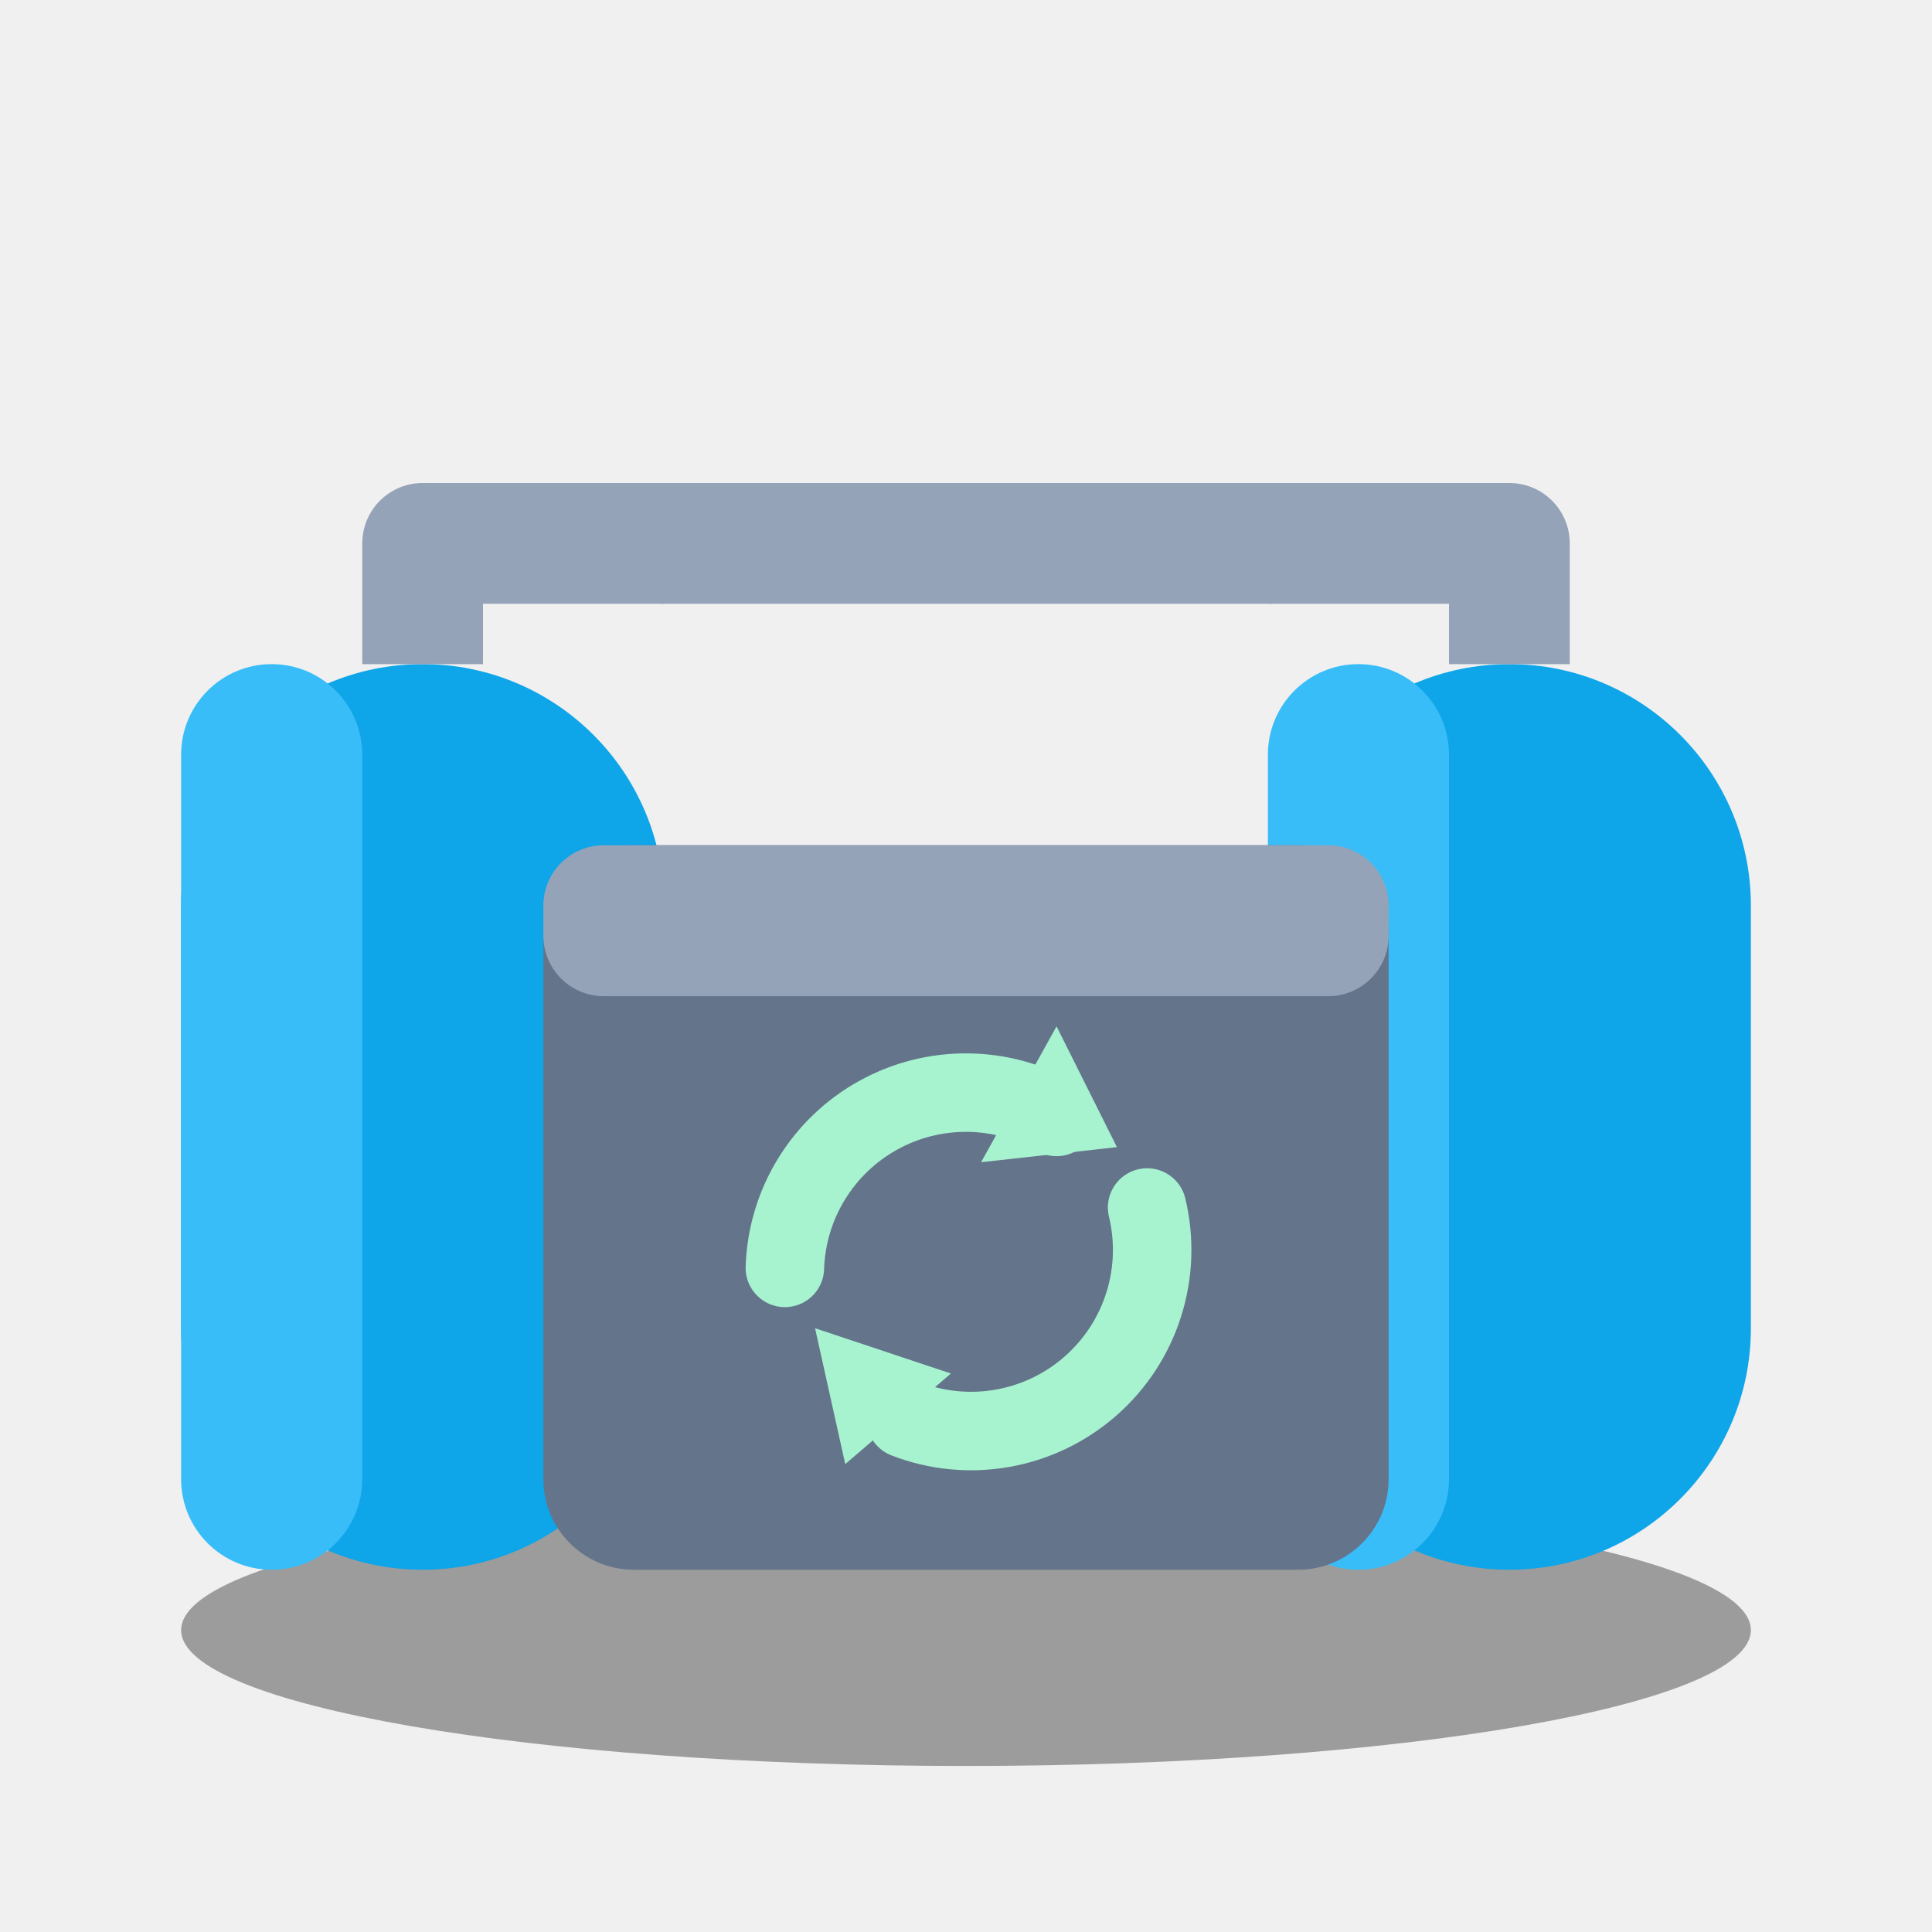
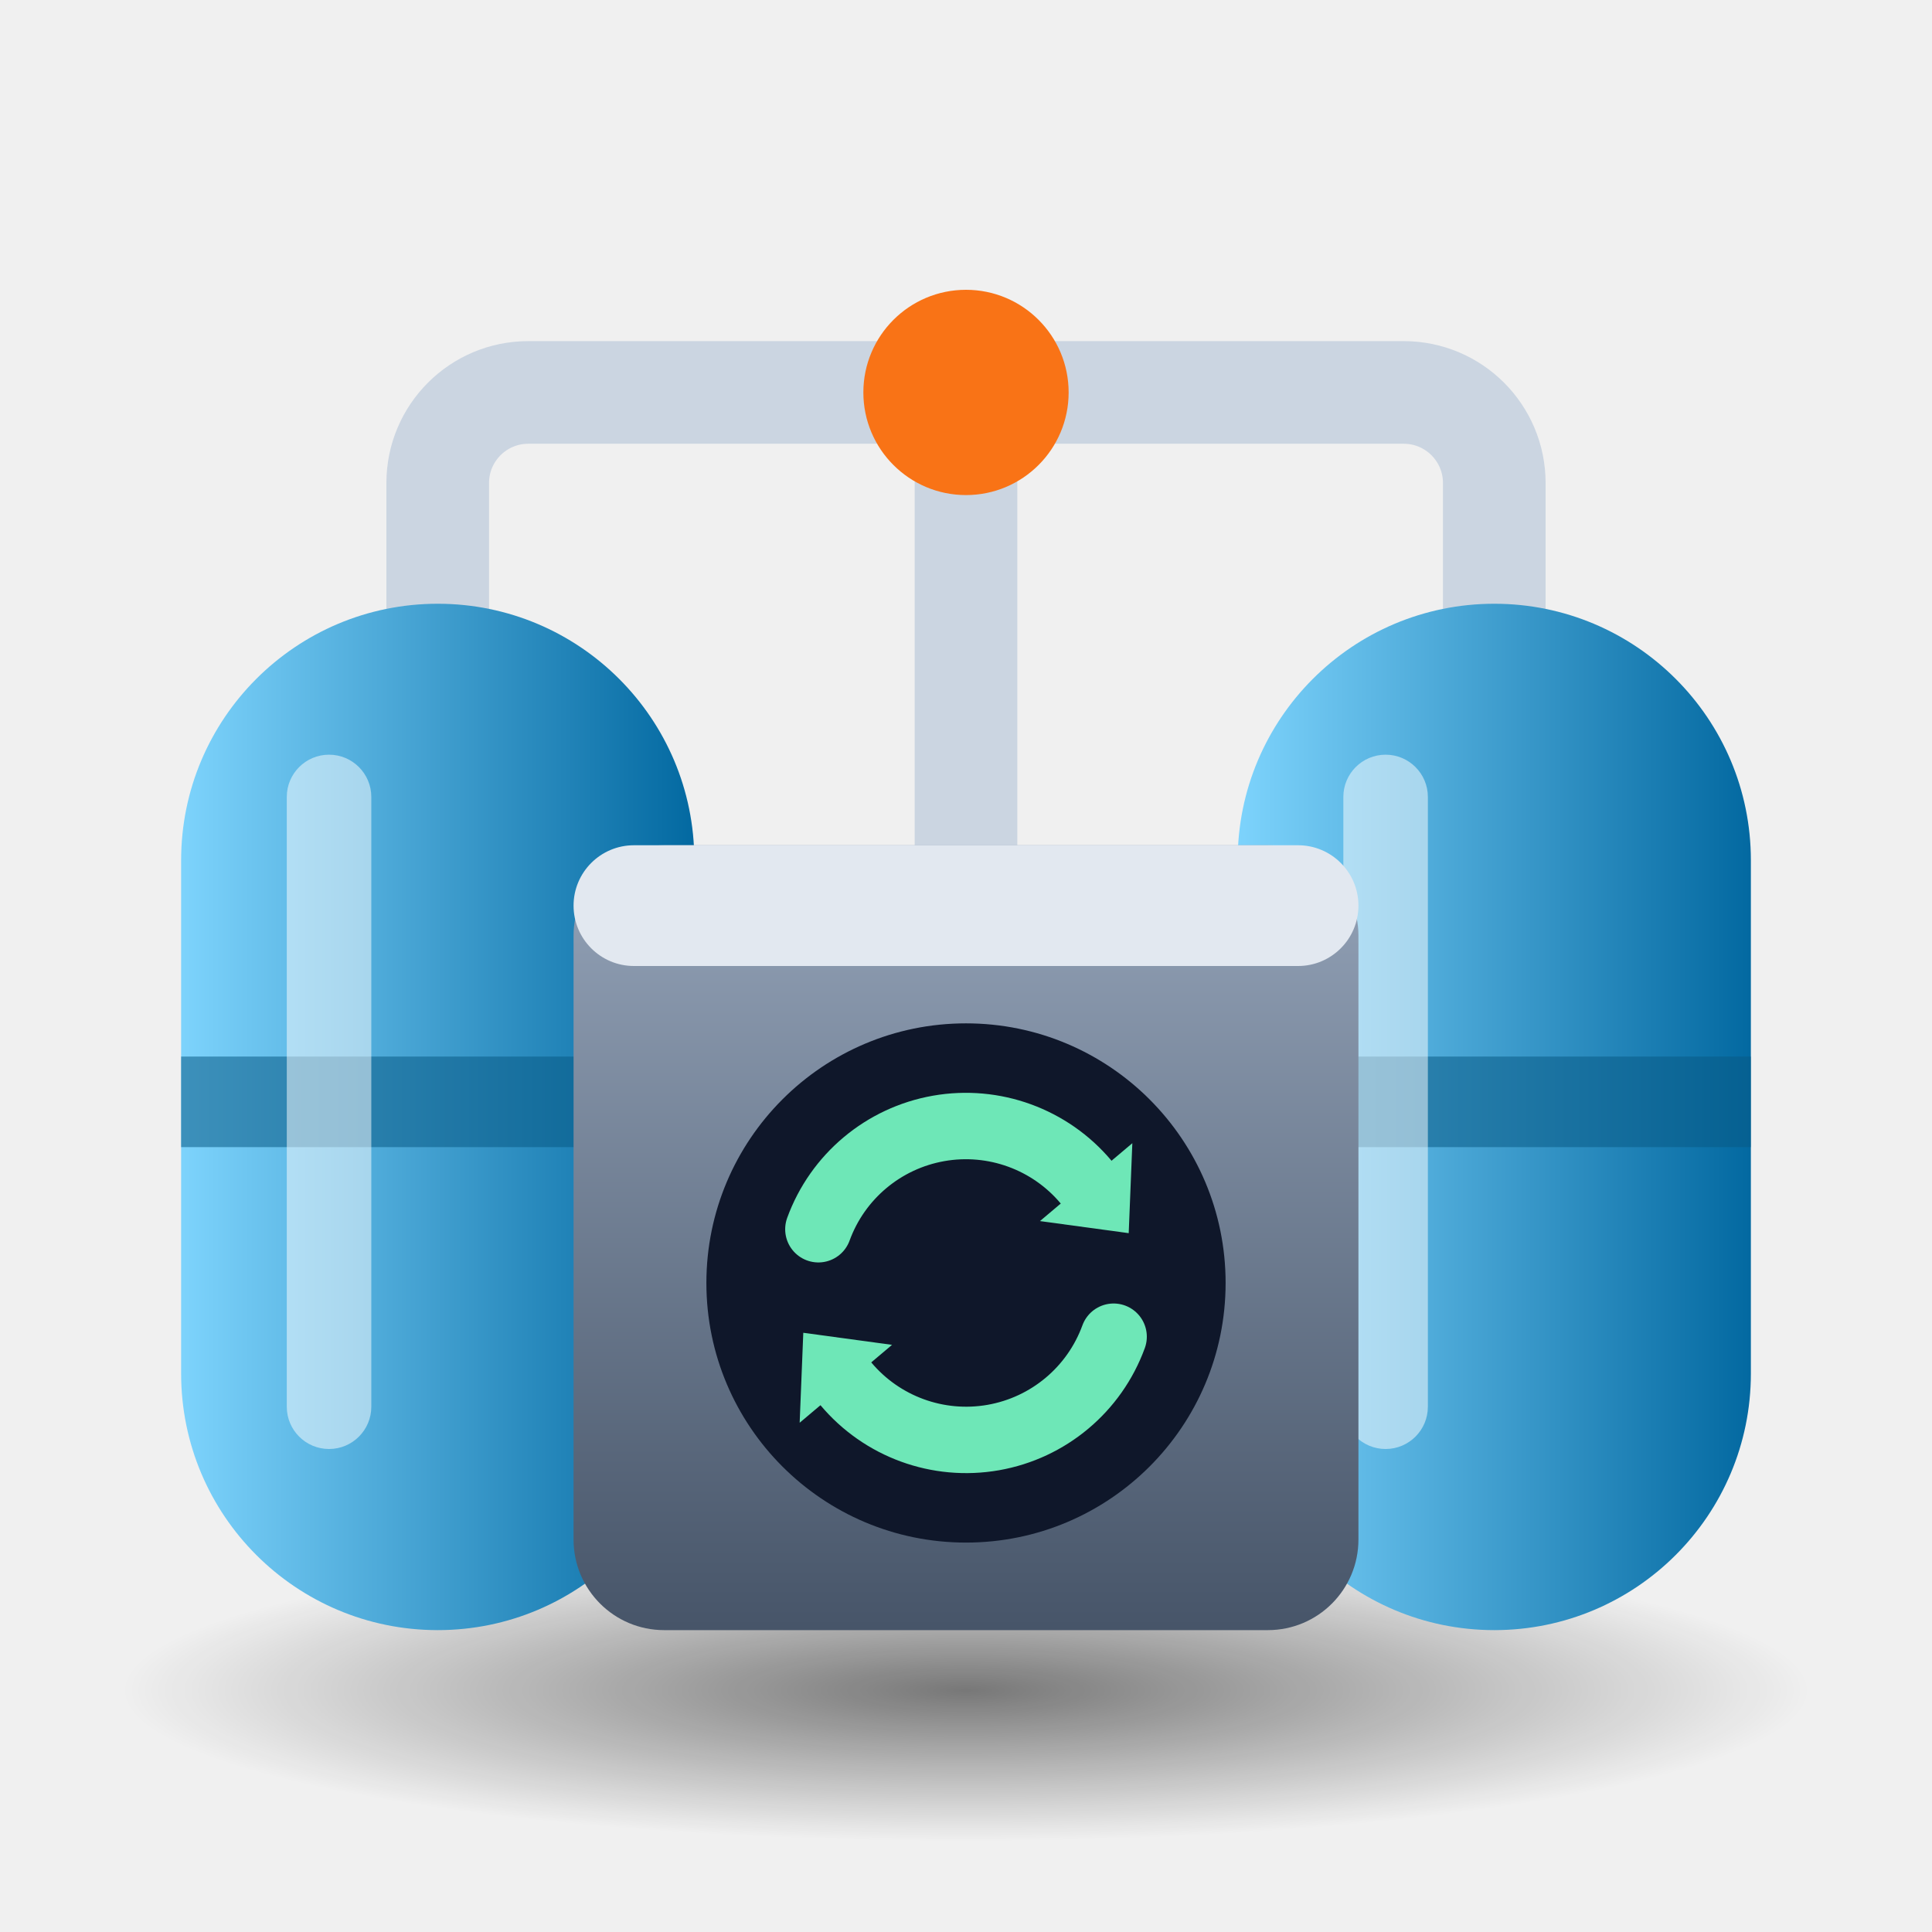
<svg xmlns="http://www.w3.org/2000/svg" viewBox="0 0 64 64">
-   <ellipse cx="32" cy="54" rx="26" ry="4.5" fill="#000" opacity=".35" />
-   <rect x="6" y="22" width="16" height="30" rx="8" fill="#0ea5e9" />
-   <rect x="6" y="22" width="6" height="30" rx="3" fill="#38bdf8" />
-   <rect x="42" y="22" width="16" height="30" rx="8" fill="#0ea5e9" />
-   <rect x="42" y="22" width="6" height="30" rx="3" fill="#38bdf8" />
-   <rect x="18" y="28" width="28" height="24" rx="3" fill="#64748b" />
-   <rect x="18" y="28" width="28" height="5" rx="2" fill="#94a3b8" />
-   <path d="M22 18 H42" stroke="#94a3b8" stroke-width="4" stroke-linecap="round" />
-   <path d="M14 22 V18 H22 M50 22 V18 H42" stroke="#94a3b8" stroke-width="4" fill="none" stroke-linejoin="round" />
-   <g fill="none" stroke="#a7f3d0" stroke-width="2.6" stroke-linecap="round">
-     <path d="M26 42 a6 6 0 0 1 9 -5" />
-     <path d="M38 40 a6 6 0 0 1 -8 7" />
+   <defs>
+     <radialGradient id="s">
+       <stop offset="0" stop-color="#000" stop-opacity=".5" />
+       <stop offset="1" stop-color="#000" stop-opacity="0" />
+     </radialGradient>
+     <linearGradient id="t" x1="0" x2="1">
+       <stop offset="0" stop-color="#7dd3fc" />
+       <stop offset="1" stop-color="#0369a1" />
+     </linearGradient>
+     <linearGradient id="u" x1="0" y1="0" x2="0" y2="1">
+       <stop offset="0" stop-color="#94a3b8" />
+       <stop offset="1" stop-color="#475569" />
+     </linearGradient>
+   </defs>
+   <ellipse cx="32" cy="56" rx="28" ry="5" fill="url(#s)" />
+   <path d="M14.500 21v-5a3 3 0 0 1 3-3h29a3 3 0 0 1 3 3v5M32 13v16" fill="none" stroke="#cbd5e1" stroke-width="3.400" />
+   <rect x="6" y="20" width="17" height="34" rx="8.500" fill="url(#t)" />
+   <rect x="41" y="20" width="17" height="34" rx="8.500" fill="url(#t)" />
+   <rect x="6" y="35" width="17" height="3" fill="#075985" opacity=".55" />
+   <rect x="41" y="35" width="17" height="3" fill="#075985" opacity=".55" />
+   <rect x="9.500" y="25" width="2.800" height="23" rx="1.400" fill="#fff" opacity=".5" />
+   <rect x="44.500" y="25" width="2.800" height="23" rx="1.400" fill="#fff" opacity=".5" />
+   <rect x="19" y="28" width="26" height="26" rx="3" fill="url(#u)" />
+   <rect x="19" y="28" width="26" height="4" rx="2" fill="#e2e8f0" />
+   <circle cx="32" cy="13" r="3.400" fill="#f97316" />
+   <circle cx="32" cy="42.500" r="8.600" fill="#0f172a" />
+   <g fill="none" stroke="#6ee7b7" stroke-width="2.200" stroke-linecap="round">
+     <path d="M27.110 40.720A5.200 5.200 0 0 1 35.980 39.160" />
+     <path d="M36.890 44.280A5.200 5.200 0 0 1 28.020 45.840" />
  </g>
-   <path d="M35 34 L37 38 L32.5 38.5 Z M28 48.5 L27 44 L31.5 45.5 Z" fill="#a7f3d0" />
+   <path d="M37.390 40.850 37.510 37.870 34.450 40.450ZM26.610 44.150 26.490 47.130 29.550 44.550Z" fill="#6ee7b7" />
</svg>
